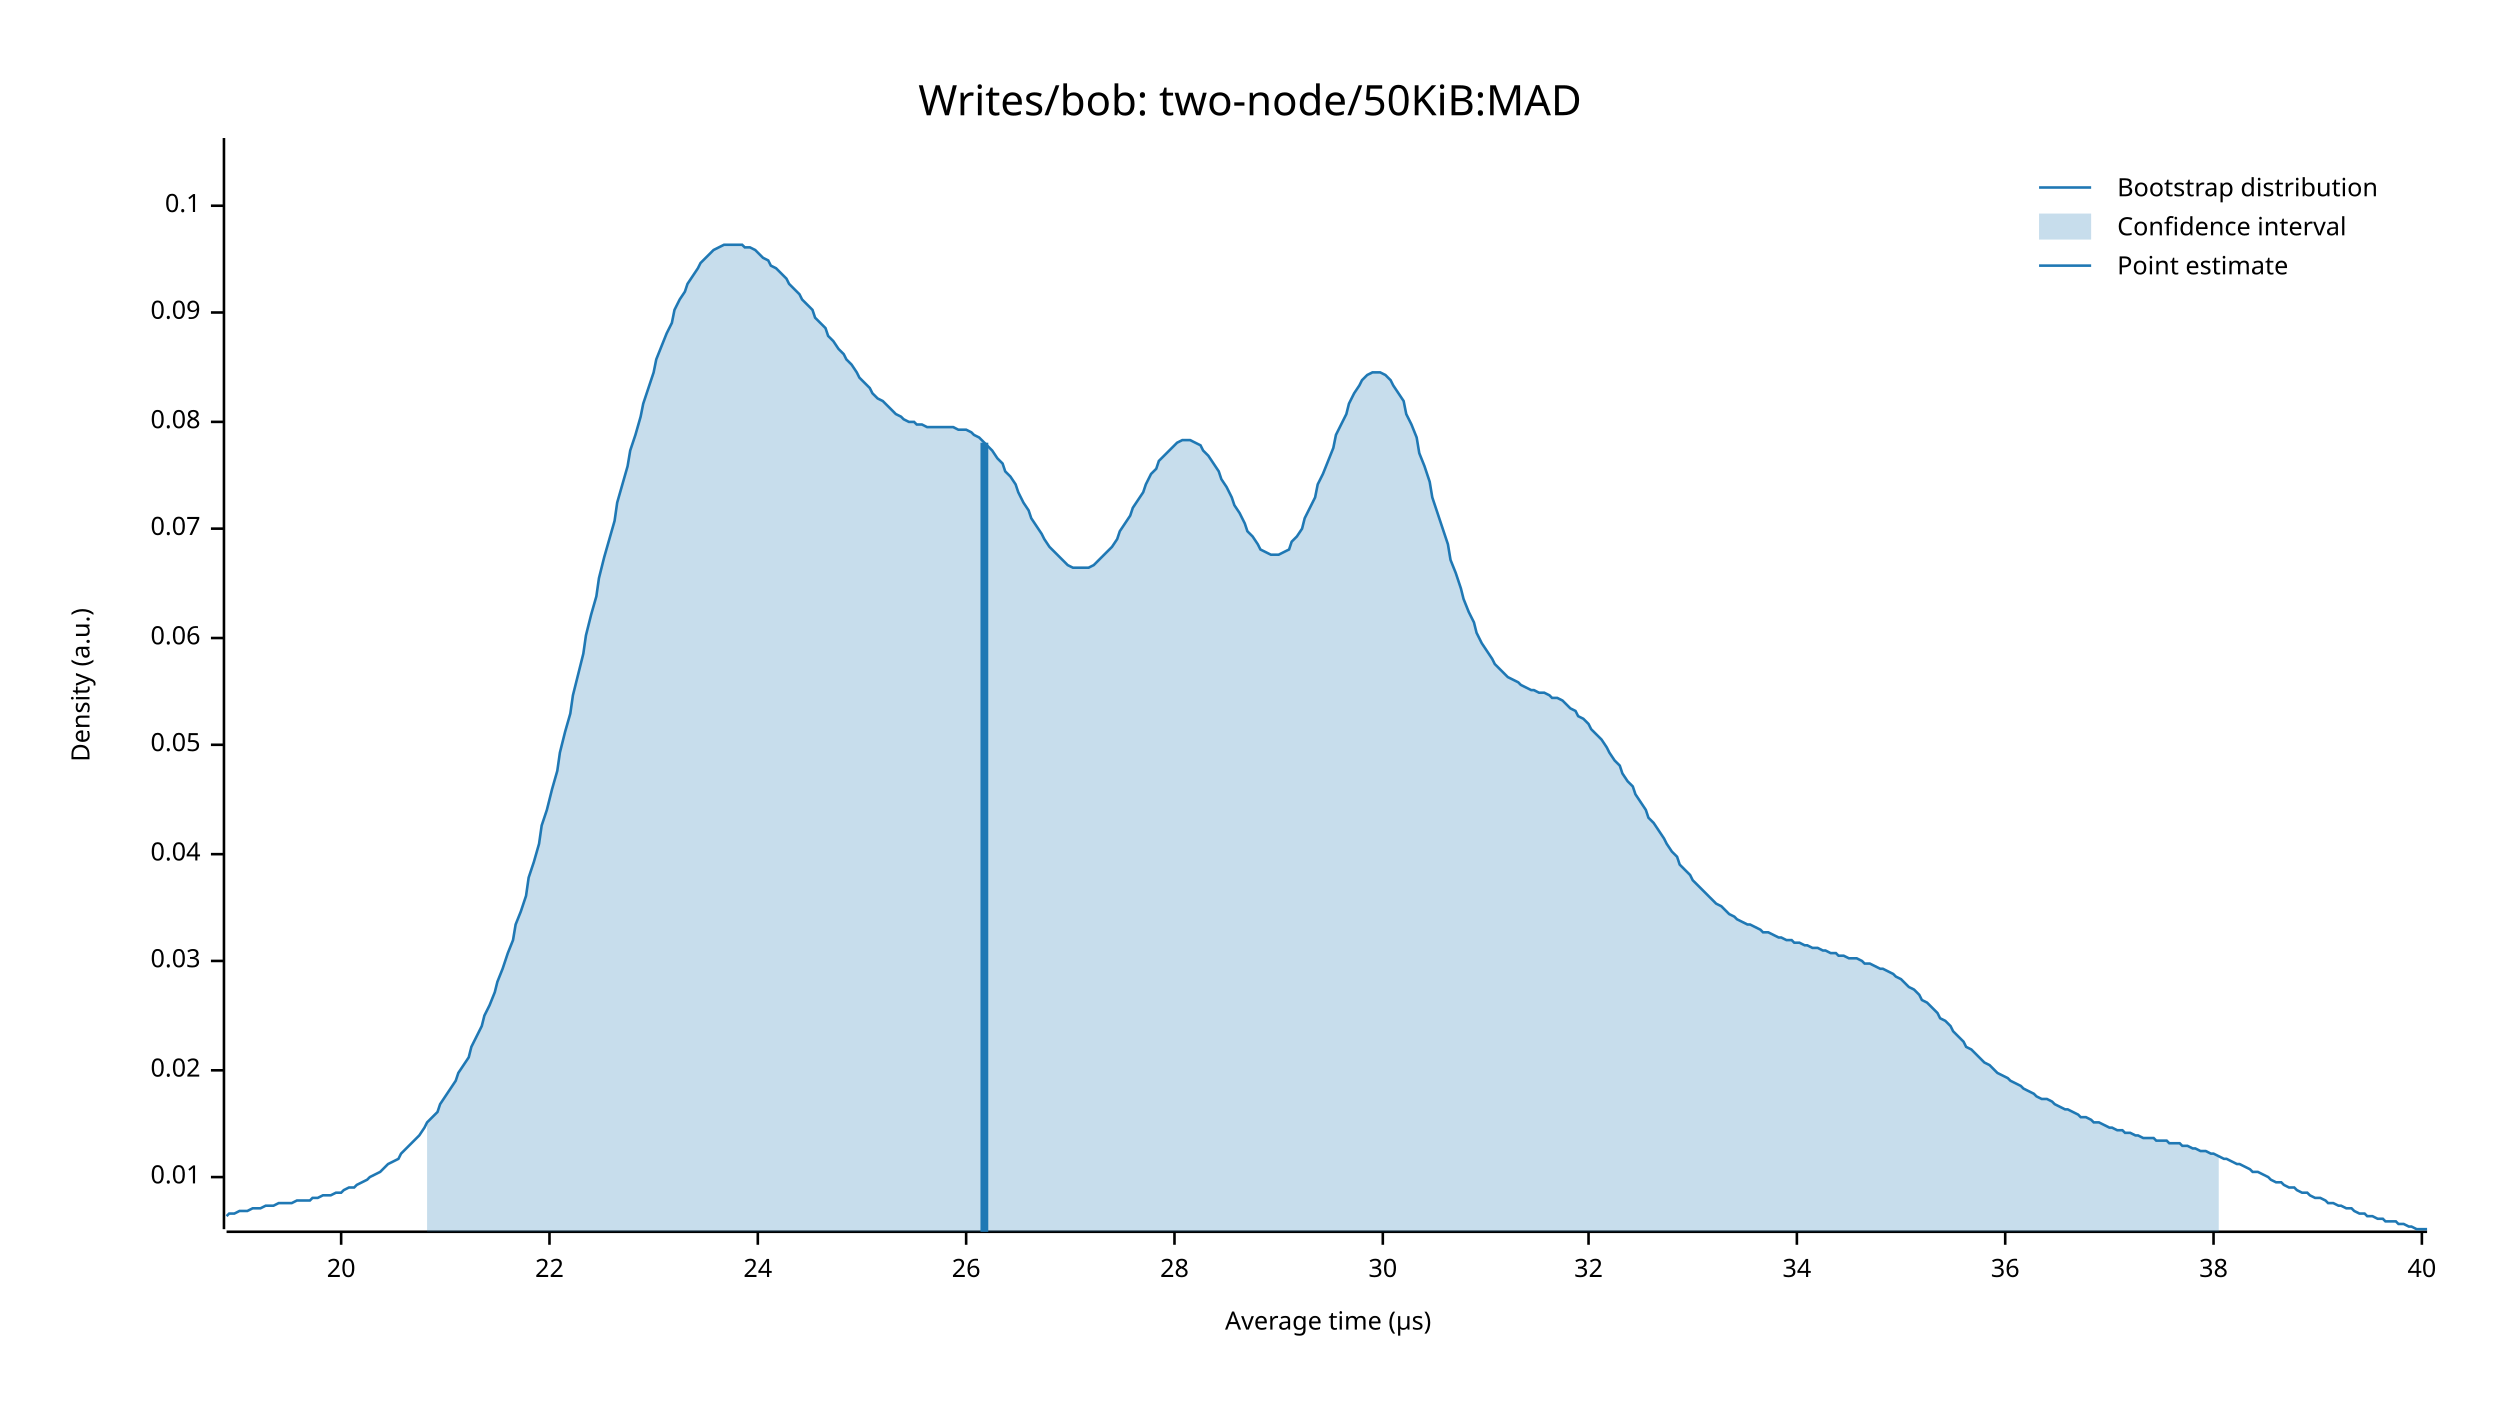
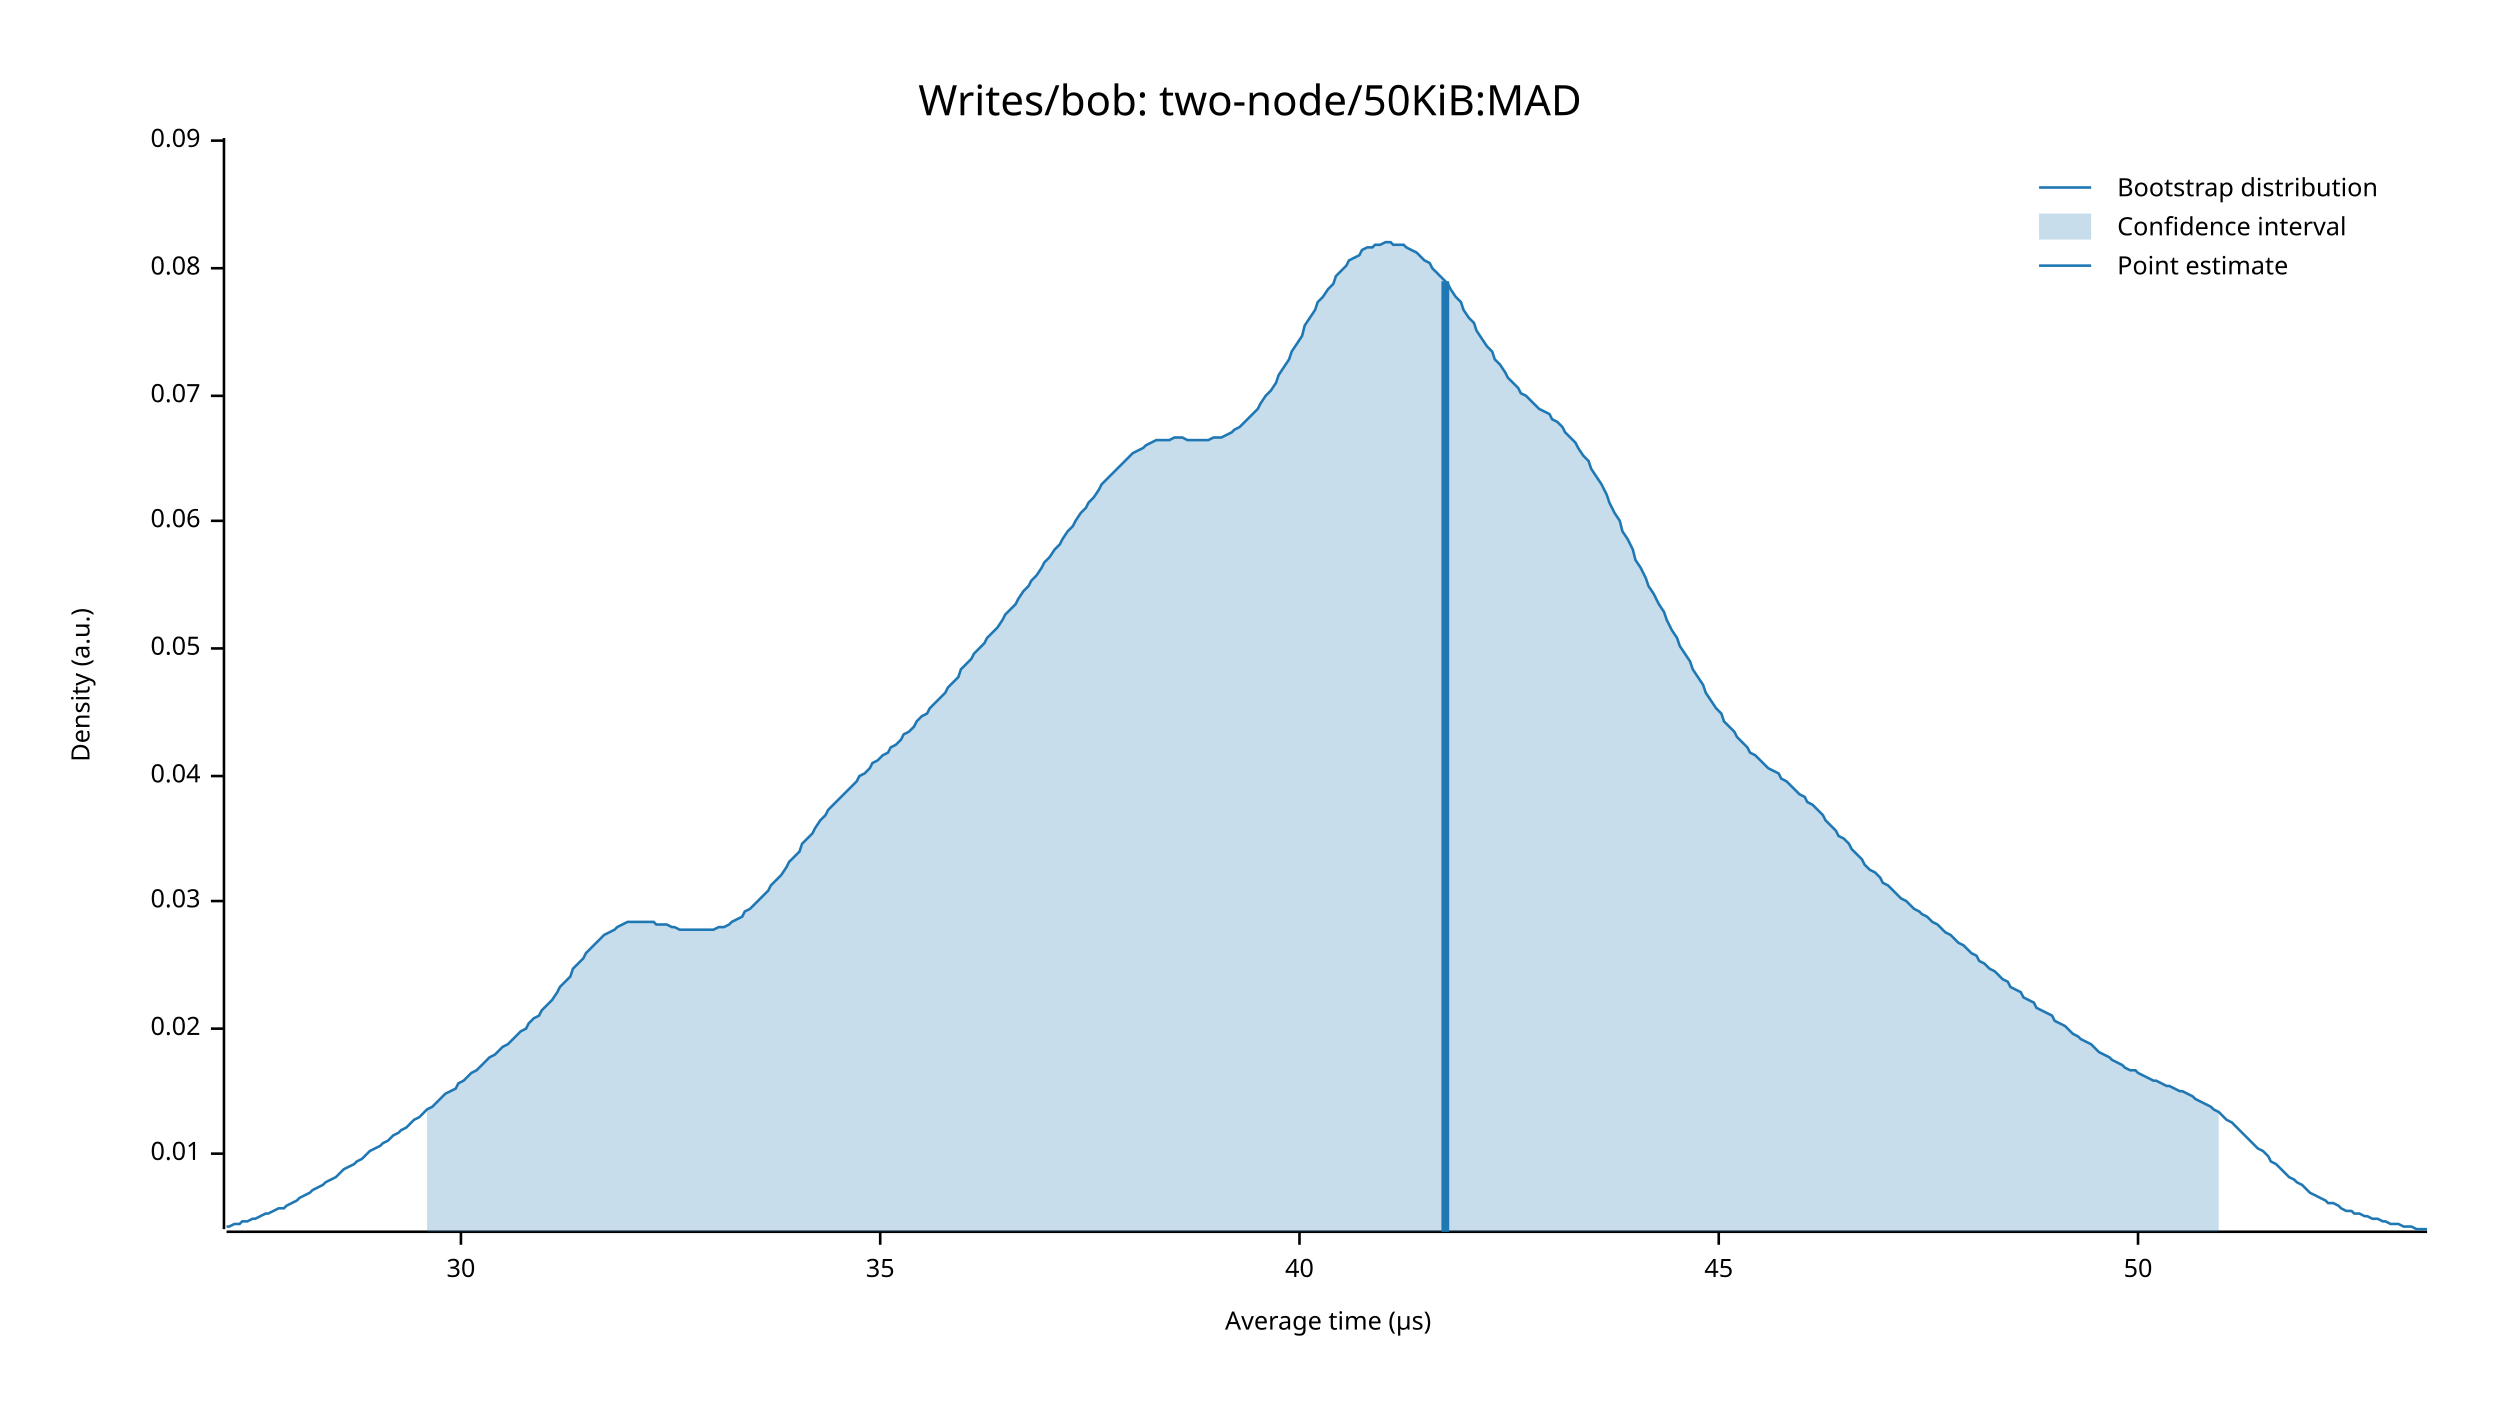
<svg xmlns="http://www.w3.org/2000/svg" width="960" height="540" viewBox="0 0 960 540">
  <text x="480" y="32" dy="0.76em" text-anchor="middle" font-family="sans-serif" font-size="16.129" opacity="1" fill="#000000">
Writes/bob: two-node/50KiB:MAD
</text>
  <text x="27" y="263" dy="0.76em" text-anchor="middle" font-family="sans-serif" font-size="9.677" opacity="1" fill="#000000" transform="rotate(270, 27, 263)">
Density (a.u.)
</text>
  <text x="510" y="513" dy="-0.5ex" text-anchor="middle" font-family="sans-serif" font-size="9.677" opacity="1" fill="#000000">
Average time (µs)
</text>
  <polyline fill="none" opacity="1" stroke="#000000" stroke-width="1" points="86,53 86,472 " />
-   <text x="77" y="452" dy="0.5ex" text-anchor="end" font-family="sans-serif" font-size="9.677" opacity="1" fill="#000000">
+   <text x="77" y="443" dy="0.5ex" text-anchor="end" font-family="sans-serif" font-size="9.677" opacity="1" fill="#000000">
0.01
</text>
-   <polyline fill="none" opacity="1" stroke="#000000" stroke-width="1" points="81,452 86,452 " />
-   <text x="77" y="411" dy="0.5ex" text-anchor="end" font-family="sans-serif" font-size="9.677" opacity="1" fill="#000000">
+   <polyline fill="none" opacity="1" stroke="#000000" stroke-width="1" points="81,443 86,443 " />
+   <text x="77" y="395" dy="0.5ex" text-anchor="end" font-family="sans-serif" font-size="9.677" opacity="1" fill="#000000">
0.02
</text>
-   <polyline fill="none" opacity="1" stroke="#000000" stroke-width="1" points="81,411 86,411 " />
-   <text x="77" y="369" dy="0.5ex" text-anchor="end" font-family="sans-serif" font-size="9.677" opacity="1" fill="#000000">
+   <polyline fill="none" opacity="1" stroke="#000000" stroke-width="1" points="81,395 86,395 " />
+   <text x="77" y="346" dy="0.5ex" text-anchor="end" font-family="sans-serif" font-size="9.677" opacity="1" fill="#000000">
0.03
</text>
-   <polyline fill="none" opacity="1" stroke="#000000" stroke-width="1" points="81,369 86,369 " />
-   <text x="77" y="328" dy="0.5ex" text-anchor="end" font-family="sans-serif" font-size="9.677" opacity="1" fill="#000000">
+   <polyline fill="none" opacity="1" stroke="#000000" stroke-width="1" points="81,346 86,346 " />
+   <text x="77" y="298" dy="0.5ex" text-anchor="end" font-family="sans-serif" font-size="9.677" opacity="1" fill="#000000">
0.04
</text>
-   <polyline fill="none" opacity="1" stroke="#000000" stroke-width="1" points="81,328 86,328 " />
-   <text x="77" y="286" dy="0.5ex" text-anchor="end" font-family="sans-serif" font-size="9.677" opacity="1" fill="#000000">
+   <polyline fill="none" opacity="1" stroke="#000000" stroke-width="1" points="81,298 86,298 " />
+   <text x="77" y="249" dy="0.5ex" text-anchor="end" font-family="sans-serif" font-size="9.677" opacity="1" fill="#000000">
0.05
</text>
-   <polyline fill="none" opacity="1" stroke="#000000" stroke-width="1" points="81,286 86,286 " />
-   <text x="77" y="245" dy="0.5ex" text-anchor="end" font-family="sans-serif" font-size="9.677" opacity="1" fill="#000000">
+   <polyline fill="none" opacity="1" stroke="#000000" stroke-width="1" points="81,249 86,249 " />
+   <text x="77" y="200" dy="0.5ex" text-anchor="end" font-family="sans-serif" font-size="9.677" opacity="1" fill="#000000">
0.06
</text>
-   <polyline fill="none" opacity="1" stroke="#000000" stroke-width="1" points="81,245 86,245 " />
-   <text x="77" y="203" dy="0.5ex" text-anchor="end" font-family="sans-serif" font-size="9.677" opacity="1" fill="#000000">
+   <polyline fill="none" opacity="1" stroke="#000000" stroke-width="1" points="81,200 86,200 " />
+   <text x="77" y="152" dy="0.5ex" text-anchor="end" font-family="sans-serif" font-size="9.677" opacity="1" fill="#000000">
0.07
</text>
-   <polyline fill="none" opacity="1" stroke="#000000" stroke-width="1" points="81,203 86,203 " />
-   <text x="77" y="162" dy="0.5ex" text-anchor="end" font-family="sans-serif" font-size="9.677" opacity="1" fill="#000000">
+   <polyline fill="none" opacity="1" stroke="#000000" stroke-width="1" points="81,152 86,152 " />
+   <text x="77" y="103" dy="0.5ex" text-anchor="end" font-family="sans-serif" font-size="9.677" opacity="1" fill="#000000">
0.08
</text>
-   <polyline fill="none" opacity="1" stroke="#000000" stroke-width="1" points="81,162 86,162 " />
-   <text x="77" y="120" dy="0.5ex" text-anchor="end" font-family="sans-serif" font-size="9.677" opacity="1" fill="#000000">
+   <polyline fill="none" opacity="1" stroke="#000000" stroke-width="1" points="81,103 86,103 " />
+   <text x="77" y="54" dy="0.5ex" text-anchor="end" font-family="sans-serif" font-size="9.677" opacity="1" fill="#000000">
0.09
</text>
-   <polyline fill="none" opacity="1" stroke="#000000" stroke-width="1" points="81,120 86,120 " />
-   <text x="77" y="79" dy="0.5ex" text-anchor="end" font-family="sans-serif" font-size="9.677" opacity="1" fill="#000000">
- 0.1
- </text>
-   <polyline fill="none" opacity="1" stroke="#000000" stroke-width="1" points="81,79 86,79 " />
+   <polyline fill="none" opacity="1" stroke="#000000" stroke-width="1" points="81,54 86,54 " />
  <polyline fill="none" opacity="1" stroke="#000000" stroke-width="1" points="87,473 932,473 " />
-   <text x="131" y="483" dy="0.76em" text-anchor="middle" font-family="sans-serif" font-size="9.677" opacity="1" fill="#000000">
- 20
- </text>
-   <polyline fill="none" opacity="1" stroke="#000000" stroke-width="1" points="131,473 131,478 " />
-   <text x="211" y="483" dy="0.76em" text-anchor="middle" font-family="sans-serif" font-size="9.677" opacity="1" fill="#000000">
- 22
- </text>
-   <polyline fill="none" opacity="1" stroke="#000000" stroke-width="1" points="211,473 211,478 " />
-   <text x="291" y="483" dy="0.76em" text-anchor="middle" font-family="sans-serif" font-size="9.677" opacity="1" fill="#000000">
- 24
- </text>
-   <polyline fill="none" opacity="1" stroke="#000000" stroke-width="1" points="291,473 291,478 " />
-   <text x="371" y="483" dy="0.76em" text-anchor="middle" font-family="sans-serif" font-size="9.677" opacity="1" fill="#000000">
- 26
- </text>
-   <polyline fill="none" opacity="1" stroke="#000000" stroke-width="1" points="371,473 371,478 " />
-   <text x="451" y="483" dy="0.76em" text-anchor="middle" font-family="sans-serif" font-size="9.677" opacity="1" fill="#000000">
- 28
- </text>
-   <polyline fill="none" opacity="1" stroke="#000000" stroke-width="1" points="451,473 451,478 " />
-   <text x="531" y="483" dy="0.76em" text-anchor="middle" font-family="sans-serif" font-size="9.677" opacity="1" fill="#000000">
+   <text x="177" y="483" dy="0.76em" text-anchor="middle" font-family="sans-serif" font-size="9.677" opacity="1" fill="#000000">
30
</text>
-   <polyline fill="none" opacity="1" stroke="#000000" stroke-width="1" points="531,473 531,478 " />
-   <text x="610" y="483" dy="0.76em" text-anchor="middle" font-family="sans-serif" font-size="9.677" opacity="1" fill="#000000">
- 32
+   <polyline fill="none" opacity="1" stroke="#000000" stroke-width="1" points="177,473 177,478 " />
+   <text x="338" y="483" dy="0.76em" text-anchor="middle" font-family="sans-serif" font-size="9.677" opacity="1" fill="#000000">
+ 35
</text>
-   <polyline fill="none" opacity="1" stroke="#000000" stroke-width="1" points="610,473 610,478 " />
-   <text x="690" y="483" dy="0.76em" text-anchor="middle" font-family="sans-serif" font-size="9.677" opacity="1" fill="#000000">
- 34
- </text>
-   <polyline fill="none" opacity="1" stroke="#000000" stroke-width="1" points="690,473 690,478 " />
-   <text x="770" y="483" dy="0.76em" text-anchor="middle" font-family="sans-serif" font-size="9.677" opacity="1" fill="#000000">
- 36
- </text>
-   <polyline fill="none" opacity="1" stroke="#000000" stroke-width="1" points="770,473 770,478 " />
-   <text x="850" y="483" dy="0.76em" text-anchor="middle" font-family="sans-serif" font-size="9.677" opacity="1" fill="#000000">
- 38
- </text>
-   <polyline fill="none" opacity="1" stroke="#000000" stroke-width="1" points="850,473 850,478 " />
-   <text x="930" y="483" dy="0.76em" text-anchor="middle" font-family="sans-serif" font-size="9.677" opacity="1" fill="#000000">
+   <polyline fill="none" opacity="1" stroke="#000000" stroke-width="1" points="338,473 338,478 " />
+   <text x="499" y="483" dy="0.76em" text-anchor="middle" font-family="sans-serif" font-size="9.677" opacity="1" fill="#000000">
40
</text>
-   <polyline fill="none" opacity="1" stroke="#000000" stroke-width="1" points="930,473 930,478 " />
-   <polyline fill="none" opacity="1" stroke="#1F78B4" stroke-width="1" points="87,467 88,466 90,466 92,465 93,465 95,465 97,464 98,464 100,464 102,463 103,463 105,463 107,462 109,462 110,462 112,462 114,461 115,461 117,461 119,461 120,460 122,460 124,459 125,459 127,459 129,458 131,458 132,457 134,456 136,456 137,455 139,454 141,453 142,452 144,451 146,450 147,449 149,447 151,446 153,445 154,443 156,441 158,439 159,438 161,436 163,433 164,431 166,429 168,427 169,424 171,421 173,418 175,415 176,412 178,409 180,406 181,402 183,398 185,394 186,390 188,386 190,381 191,377 193,372 195,366 197,361 198,355 200,350 202,344 203,337 205,331 207,324 208,317 210,311 212,303 214,296 215,289 217,281 219,274 220,267 222,259 224,251 225,244 227,236 229,229 230,222 232,214 234,207 236,200 237,193 239,186 241,179 242,173 244,167 246,160 247,155 249,149 251,143 252,138 254,133 256,128 258,124 259,119 261,115 263,112 264,109 266,106 268,103 269,101 271,99 273,97 274,96 276,95 278,94 280,94 281,94 283,94 285,94 286,95 288,95 290,96 291,97 293,99 295,100 296,102 298,103 300,105 302,107 303,109 305,111 307,113 308,115 310,117 312,119 313,122 315,124 317,126 318,129 320,131 322,134 324,136 325,138 327,140 329,143 330,145 332,147 334,149 335,151 337,153 339,154 341,156 342,157 344,159 346,160 347,161 349,162 351,162 352,163 354,163 356,164 357,164 359,164 361,164 363,164 364,164 366,164 368,165 369,165 371,165 373,166 374,167 376,168 378,170 379,171 381,173 383,176 385,178 386,181 388,183 390,186 391,189 393,193 395,196 396,199 398,202 400,205 401,207 403,210 405,212 407,214 408,215 410,217 412,218 413,218 415,218 417,218 418,218 420,217 422,215 423,214 425,212 427,210 429,207 430,204 432,201 434,198 435,195 437,192 439,189 440,186 442,182 444,180 445,177 447,175 449,173 451,171 452,170 454,169 456,169 457,169 459,170 461,171 462,173 464,175 466,178 468,181 469,184 471,187 473,191 474,194 476,197 478,201 479,204 481,206 483,209 484,211 486,212 488,213 490,213 491,213 493,212 495,211 496,208 498,206 500,203 501,199 503,195 505,191 506,186 508,182 510,177 512,172 513,167 515,163 517,159 518,155 520,151 522,148 523,146 525,144 527,143 528,143 530,143 532,144 534,146 535,148 537,151 539,154 540,159 542,163 544,168 545,174 547,179 549,185 550,191 552,197 554,203 556,209 557,215 559,220 561,226 562,230 564,235 566,239 567,243 569,247 571,250 573,253 574,255 576,257 578,259 579,260 581,261 583,262 584,263 586,264 588,265 589,265 591,266 593,266 595,267 596,268 598,268 600,269 601,270 603,272 605,273 606,275 608,276 610,278 611,280 613,282 615,284 617,287 618,289 620,292 622,294 623,297 625,300 627,302 628,305 630,308 632,311 633,314 635,316 637,319 639,322 640,324 642,327 644,329 645,332 647,334 649,336 650,338 652,340 654,342 655,343 657,345 659,347 661,348 662,349 664,351 666,352 667,353 669,354 671,355 672,355 674,356 676,357 677,358 679,358 681,359 683,360 684,360 686,361 688,361 689,362 691,362 693,363 694,363 696,364 698,364 700,365 701,365 703,366 705,366 706,367 708,367 710,368 711,368 713,368 715,369 716,370 718,370 720,371 722,372 723,372 725,373 727,374 728,375 730,376 732,378 733,379 735,380 737,382 738,384 740,385 742,387 744,389 745,391 747,392 749,394 750,396 752,398 754,400 755,402 757,403 759,405 760,406 762,408 764,409 766,411 767,412 769,413 771,414 772,415 774,416 776,417 777,418 779,419 781,420 782,421 784,422 786,422 788,423 789,424 791,425 793,426 794,426 796,427 798,428 799,429 801,429 803,430 804,431 806,431 808,432 810,433 811,433 813,434 815,434 816,435 818,435 820,436 821,436 823,437 825,437 827,437 828,438 830,438 832,438 833,439 835,439 837,439 838,440 840,440 842,441 843,441 845,442 847,442 849,443 850,443 852,444 854,445 855,445 857,446 859,447 860,447 862,448 864,449 865,450 867,450 869,451 871,452 872,453 874,454 876,454 877,455 879,456 881,456 882,457 884,458 886,458 887,459 889,460 891,460 893,461 894,462 896,462 898,463 899,463 901,464 903,464 904,465 906,466 908,466 909,467 911,467 913,468 915,468 916,469 918,469 920,469 921,470 923,470 925,471 926,471 928,472 930,472 932,472 " />
-   <polygon opacity="0.25" fill="#1F78B4" points="164,431 166,429 168,427 169,424 171,421 173,418 175,415 176,412 178,409 180,406 181,402 183,398 185,394 186,390 188,386 190,381 191,377 193,372 195,366 197,361 198,355 200,350 202,344 203,337 205,331 207,324 208,317 210,311 212,303 214,296 215,289 217,281 219,274 220,267 222,259 224,251 225,244 227,236 229,229 230,222 232,214 234,207 236,200 237,193 239,186 241,179 242,173 244,167 246,160 247,155 249,149 251,143 252,138 254,133 256,128 258,124 259,119 261,115 263,112 264,109 266,106 268,103 269,101 271,99 273,97 274,96 276,95 278,94 280,94 281,94 283,94 285,94 286,95 288,95 290,96 291,97 293,99 295,100 296,102 298,103 300,105 302,107 303,109 305,111 307,113 308,115 310,117 312,119 313,122 315,124 317,126 318,129 320,131 322,134 324,136 325,138 327,140 329,143 330,145 332,147 334,149 335,151 337,153 339,154 341,156 342,157 344,159 346,160 347,161 349,162 351,162 352,163 354,163 356,164 357,164 359,164 361,164 363,164 364,164 366,164 368,165 369,165 371,165 373,166 374,167 376,168 378,170 379,171 381,173 383,176 385,178 386,181 388,183 390,186 391,189 393,193 395,196 396,199 398,202 400,205 401,207 403,210 405,212 407,214 408,215 410,217 412,218 413,218 415,218 417,218 418,218 420,217 422,215 423,214 425,212 427,210 429,207 430,204 432,201 434,198 435,195 437,192 439,189 440,186 442,182 444,180 445,177 447,175 449,173 451,171 452,170 454,169 456,169 457,169 459,170 461,171 462,173 464,175 466,178 468,181 469,184 471,187 473,191 474,194 476,197 478,201 479,204 481,206 483,209 484,211 486,212 488,213 490,213 491,213 493,212 495,211 496,208 498,206 500,203 501,199 503,195 505,191 506,186 508,182 510,177 512,172 513,167 515,163 517,159 518,155 520,151 522,148 523,146 525,144 527,143 528,143 530,143 532,144 534,146 535,148 537,151 539,154 540,159 542,163 544,168 545,174 547,179 549,185 550,191 552,197 554,203 556,209 557,215 559,220 561,226 562,230 564,235 566,239 567,243 569,247 571,250 573,253 574,255 576,257 578,259 579,260 581,261 583,262 584,263 586,264 588,265 589,265 591,266 593,266 595,267 596,268 598,268 600,269 601,270 603,272 605,273 606,275 608,276 610,278 611,280 613,282 615,284 617,287 618,289 620,292 622,294 623,297 625,300 627,302 628,305 630,308 632,311 633,314 635,316 637,319 639,322 640,324 642,327 644,329 645,332 647,334 649,336 650,338 652,340 654,342 655,343 657,345 659,347 661,348 662,349 664,351 666,352 667,353 669,354 671,355 672,355 674,356 676,357 677,358 679,358 681,359 683,360 684,360 686,361 688,361 689,362 691,362 693,363 694,363 696,364 698,364 700,365 701,365 703,366 705,366 706,367 708,367 710,368 711,368 713,368 715,369 716,370 718,370 720,371 722,372 723,372 725,373 727,374 728,375 730,376 732,378 733,379 735,380 737,382 738,384 740,385 742,387 744,389 745,391 747,392 749,394 750,396 752,398 754,400 755,402 757,403 759,405 760,406 762,408 764,409 766,411 767,412 769,413 771,414 772,415 774,416 776,417 777,418 779,419 781,420 782,421 784,422 786,422 788,423 789,424 791,425 793,426 794,426 796,427 798,428 799,429 801,429 803,430 804,431 806,431 808,432 810,433 811,433 813,434 815,434 816,435 818,435 820,436 821,436 823,437 825,437 827,437 828,438 830,438 832,438 833,439 835,439 837,439 838,440 840,440 842,441 843,441 845,442 847,442 849,443 850,443 852,444 852,473 164,473 " />
-   <polyline fill="none" opacity="1" stroke="#1F78B4" stroke-width="3" points="378,473 378,170 " />
+   <polyline fill="none" opacity="1" stroke="#000000" stroke-width="1" points="499,473 499,478 " />
+   <text x="660" y="483" dy="0.76em" text-anchor="middle" font-family="sans-serif" font-size="9.677" opacity="1" fill="#000000">
+ 45
+ </text>
+   <polyline fill="none" opacity="1" stroke="#000000" stroke-width="1" points="660,473 660,478 " />
+   <text x="821" y="483" dy="0.76em" text-anchor="middle" font-family="sans-serif" font-size="9.677" opacity="1" fill="#000000">
+ 50
+ </text>
+   <polyline fill="none" opacity="1" stroke="#000000" stroke-width="1" points="821,473 821,478 " />
+   <polyline fill="none" opacity="1" stroke="#1F78B4" stroke-width="1" points="87,471 88,471 90,470 92,470 93,469 95,469 97,468 98,468 100,467 102,466 103,466 105,465 107,464 109,464 110,463 112,462 114,461 115,460 117,459 119,458 120,457 122,456 124,455 125,454 127,453 129,452 131,450 132,449 134,448 136,447 137,446 139,445 141,443 142,442 144,441 146,440 147,439 149,438 151,436 153,435 154,434 156,433 158,431 159,430 161,429 163,427 164,426 166,425 168,423 169,422 171,420 173,419 175,418 176,416 178,415 180,413 181,412 183,411 185,409 186,408 188,406 190,405 191,404 193,402 195,401 197,399 198,398 200,396 202,395 203,393 205,391 207,390 208,388 210,386 212,384 214,381 215,379 217,377 219,375 220,372 222,370 224,368 225,366 227,364 229,362 230,361 232,359 234,358 236,357 237,356 239,355 241,354 242,354 244,354 246,354 247,354 249,354 251,354 252,355 254,355 256,355 258,356 259,356 261,357 263,357 264,357 266,357 268,357 269,357 271,357 273,357 274,357 276,356 278,356 280,355 281,354 283,353 285,352 286,350 288,349 290,347 291,346 293,344 295,342 296,340 298,338 300,336 302,333 303,331 305,329 307,327 308,324 310,322 312,320 313,318 315,315 317,313 318,311 320,309 322,307 324,305 325,304 327,302 329,300 330,298 332,297 334,295 335,293 337,292 339,290 341,289 342,287 344,286 346,284 347,282 349,281 351,279 352,277 354,275 356,274 357,272 359,270 361,268 363,266 364,264 366,262 368,260 369,257 371,255 373,253 374,251 376,249 378,247 379,245 381,243 383,241 385,238 386,236 388,234 390,232 391,230 393,227 395,225 396,223 398,221 400,218 401,216 403,214 405,211 407,209 408,207 410,204 412,202 413,200 415,197 417,195 418,193 420,191 422,188 423,186 425,184 427,182 429,180 430,179 432,177 434,175 435,174 437,173 439,172 440,171 442,170 444,169 445,169 447,169 449,169 451,168 452,168 454,168 456,169 457,169 459,169 461,169 462,169 464,169 466,168 468,168 469,168 471,167 473,166 474,165 476,164 478,162 479,161 481,159 483,157 484,155 486,152 488,150 490,147 491,144 493,141 495,138 496,135 498,132 500,129 501,125 503,122 505,119 506,116 508,114 510,111 512,109 513,106 515,104 517,102 518,100 520,99 522,98 523,96 525,95 527,95 528,94 530,94 532,93 534,93 535,94 537,94 539,94 540,95 542,96 544,97 545,98 547,100 549,101 550,103 552,105 554,107 556,109 557,111 559,114 561,116 562,119 564,122 566,124 567,127 569,130 571,133 573,135 574,138 576,140 578,143 579,145 581,147 583,149 584,151 586,152 588,154 589,155 591,157 593,158 595,159 596,161 598,162 600,164 601,166 603,168 605,170 606,172 608,175 610,177 611,180 613,183 615,186 617,190 618,193 620,197 622,200 623,204 625,207 627,211 628,215 630,218 632,222 633,225 635,228 637,232 639,235 640,238 642,242 644,245 645,248 647,251 649,254 650,257 652,260 654,263 655,266 657,269 659,272 661,274 662,277 664,279 666,281 667,283 669,285 671,287 672,289 674,290 676,292 677,293 679,295 681,296 683,297 684,299 686,300 688,302 689,303 691,305 693,306 694,308 696,309 698,311 700,313 701,315 703,317 705,319 706,321 708,322 710,324 711,326 713,328 715,330 716,332 718,334 720,335 722,337 723,339 725,340 727,342 728,343 730,345 732,346 733,347 735,349 737,350 738,351 740,352 742,354 744,355 745,356 747,358 749,359 750,360 752,362 754,363 755,364 757,366 759,367 760,369 762,370 764,372 766,373 767,374 769,376 771,377 772,379 774,380 776,381 777,383 779,384 781,385 782,387 784,388 786,389 788,390 789,392 791,393 793,394 794,395 796,397 798,398 799,399 801,400 803,401 804,402 806,404 808,405 810,406 811,407 813,408 815,409 816,410 818,411 820,411 821,412 823,413 825,414 827,415 828,415 830,416 832,417 833,417 835,418 837,419 838,419 840,420 842,421 843,422 845,423 847,424 849,425 850,426 852,427 854,429 855,430 857,431 859,433 860,434 862,436 864,438 865,439 867,441 869,442 871,444 872,446 874,447 876,449 877,450 879,452 881,453 882,454 884,455 886,457 887,458 889,459 891,460 893,461 894,462 896,462 898,463 899,464 901,465 903,465 904,466 906,466 908,467 909,467 911,468 913,468 915,469 916,469 918,470 920,470 921,470 923,471 925,471 926,471 928,472 930,472 932,472 " />
+   <polygon opacity="0.25" fill="#1F78B4" points="164,426 166,425 168,423 169,422 171,420 173,419 175,418 176,416 178,415 180,413 181,412 183,411 185,409 186,408 188,406 190,405 191,404 193,402 195,401 197,399 198,398 200,396 202,395 203,393 205,391 207,390 208,388 210,386 212,384 214,381 215,379 217,377 219,375 220,372 222,370 224,368 225,366 227,364 229,362 230,361 232,359 234,358 236,357 237,356 239,355 241,354 242,354 244,354 246,354 247,354 249,354 251,354 252,355 254,355 256,355 258,356 259,356 261,357 263,357 264,357 266,357 268,357 269,357 271,357 273,357 274,357 276,356 278,356 280,355 281,354 283,353 285,352 286,350 288,349 290,347 291,346 293,344 295,342 296,340 298,338 300,336 302,333 303,331 305,329 307,327 308,324 310,322 312,320 313,318 315,315 317,313 318,311 320,309 322,307 324,305 325,304 327,302 329,300 330,298 332,297 334,295 335,293 337,292 339,290 341,289 342,287 344,286 346,284 347,282 349,281 351,279 352,277 354,275 356,274 357,272 359,270 361,268 363,266 364,264 366,262 368,260 369,257 371,255 373,253 374,251 376,249 378,247 379,245 381,243 383,241 385,238 386,236 388,234 390,232 391,230 393,227 395,225 396,223 398,221 400,218 401,216 403,214 405,211 407,209 408,207 410,204 412,202 413,200 415,197 417,195 418,193 420,191 422,188 423,186 425,184 427,182 429,180 430,179 432,177 434,175 435,174 437,173 439,172 440,171 442,170 444,169 445,169 447,169 449,169 451,168 452,168 454,168 456,169 457,169 459,169 461,169 462,169 464,169 466,168 468,168 469,168 471,167 473,166 474,165 476,164 478,162 479,161 481,159 483,157 484,155 486,152 488,150 490,147 491,144 493,141 495,138 496,135 498,132 500,129 501,125 503,122 505,119 506,116 508,114 510,111 512,109 513,106 515,104 517,102 518,100 520,99 522,98 523,96 525,95 527,95 528,94 530,94 532,93 534,93 535,94 537,94 539,94 540,95 542,96 544,97 545,98 547,100 549,101 550,103 552,105 554,107 556,109 557,111 559,114 561,116 562,119 564,122 566,124 567,127 569,130 571,133 573,135 574,138 576,140 578,143 579,145 581,147 583,149 584,151 586,152 588,154 589,155 591,157 593,158 595,159 596,161 598,162 600,164 601,166 603,168 605,170 606,172 608,175 610,177 611,180 613,183 615,186 617,190 618,193 620,197 622,200 623,204 625,207 627,211 628,215 630,218 632,222 633,225 635,228 637,232 639,235 640,238 642,242 644,245 645,248 647,251 649,254 650,257 652,260 654,263 655,266 657,269 659,272 661,274 662,277 664,279 666,281 667,283 669,285 671,287 672,289 674,290 676,292 677,293 679,295 681,296 683,297 684,299 686,300 688,302 689,303 691,305 693,306 694,308 696,309 698,311 700,313 701,315 703,317 705,319 706,321 708,322 710,324 711,326 713,328 715,330 716,332 718,334 720,335 722,337 723,339 725,340 727,342 728,343 730,345 732,346 733,347 735,349 737,350 738,351 740,352 742,354 744,355 745,356 747,358 749,359 750,360 752,362 754,363 755,364 757,366 759,367 760,369 762,370 764,372 766,373 767,374 769,376 771,377 772,379 774,380 776,381 777,383 779,384 781,385 782,387 784,388 786,389 788,390 789,392 791,393 793,394 794,395 796,397 798,398 799,399 801,400 803,401 804,402 806,404 808,405 810,406 811,407 813,408 815,409 816,410 818,411 820,411 821,412 823,413 825,414 827,415 828,415 830,416 832,417 833,417 835,418 837,419 838,419 840,420 842,421 843,422 845,423 847,424 849,425 850,426 852,427 852,473 164,473 " />
+   <polyline fill="none" opacity="1" stroke="#1F78B4" stroke-width="3" points="555,473 555,108 " />
  <text x="813" y="68" dy="0.76em" text-anchor="start" font-family="sans-serif" font-size="9.677" opacity="1" fill="#000000">
Bootstrap distribution
</text>
  <text x="813" y="83" dy="0.76em" text-anchor="start" font-family="sans-serif" font-size="9.677" opacity="1" fill="#000000">
Confidence interval
</text>
  <text x="813" y="98" dy="0.76em" text-anchor="start" font-family="sans-serif" font-size="9.677" opacity="1" fill="#000000">
Point estimate
</text>
  <polyline fill="none" opacity="1" stroke="#1F78B4" stroke-width="1" points="783,72 803,72 " />
  <rect x="783" y="82" width="20" height="10" opacity="0.25" fill="#1F78B4" stroke="none" />
  <polyline fill="none" opacity="1" stroke="#1F78B4" stroke-width="1" points="783,102 803,102 " />
</svg>
